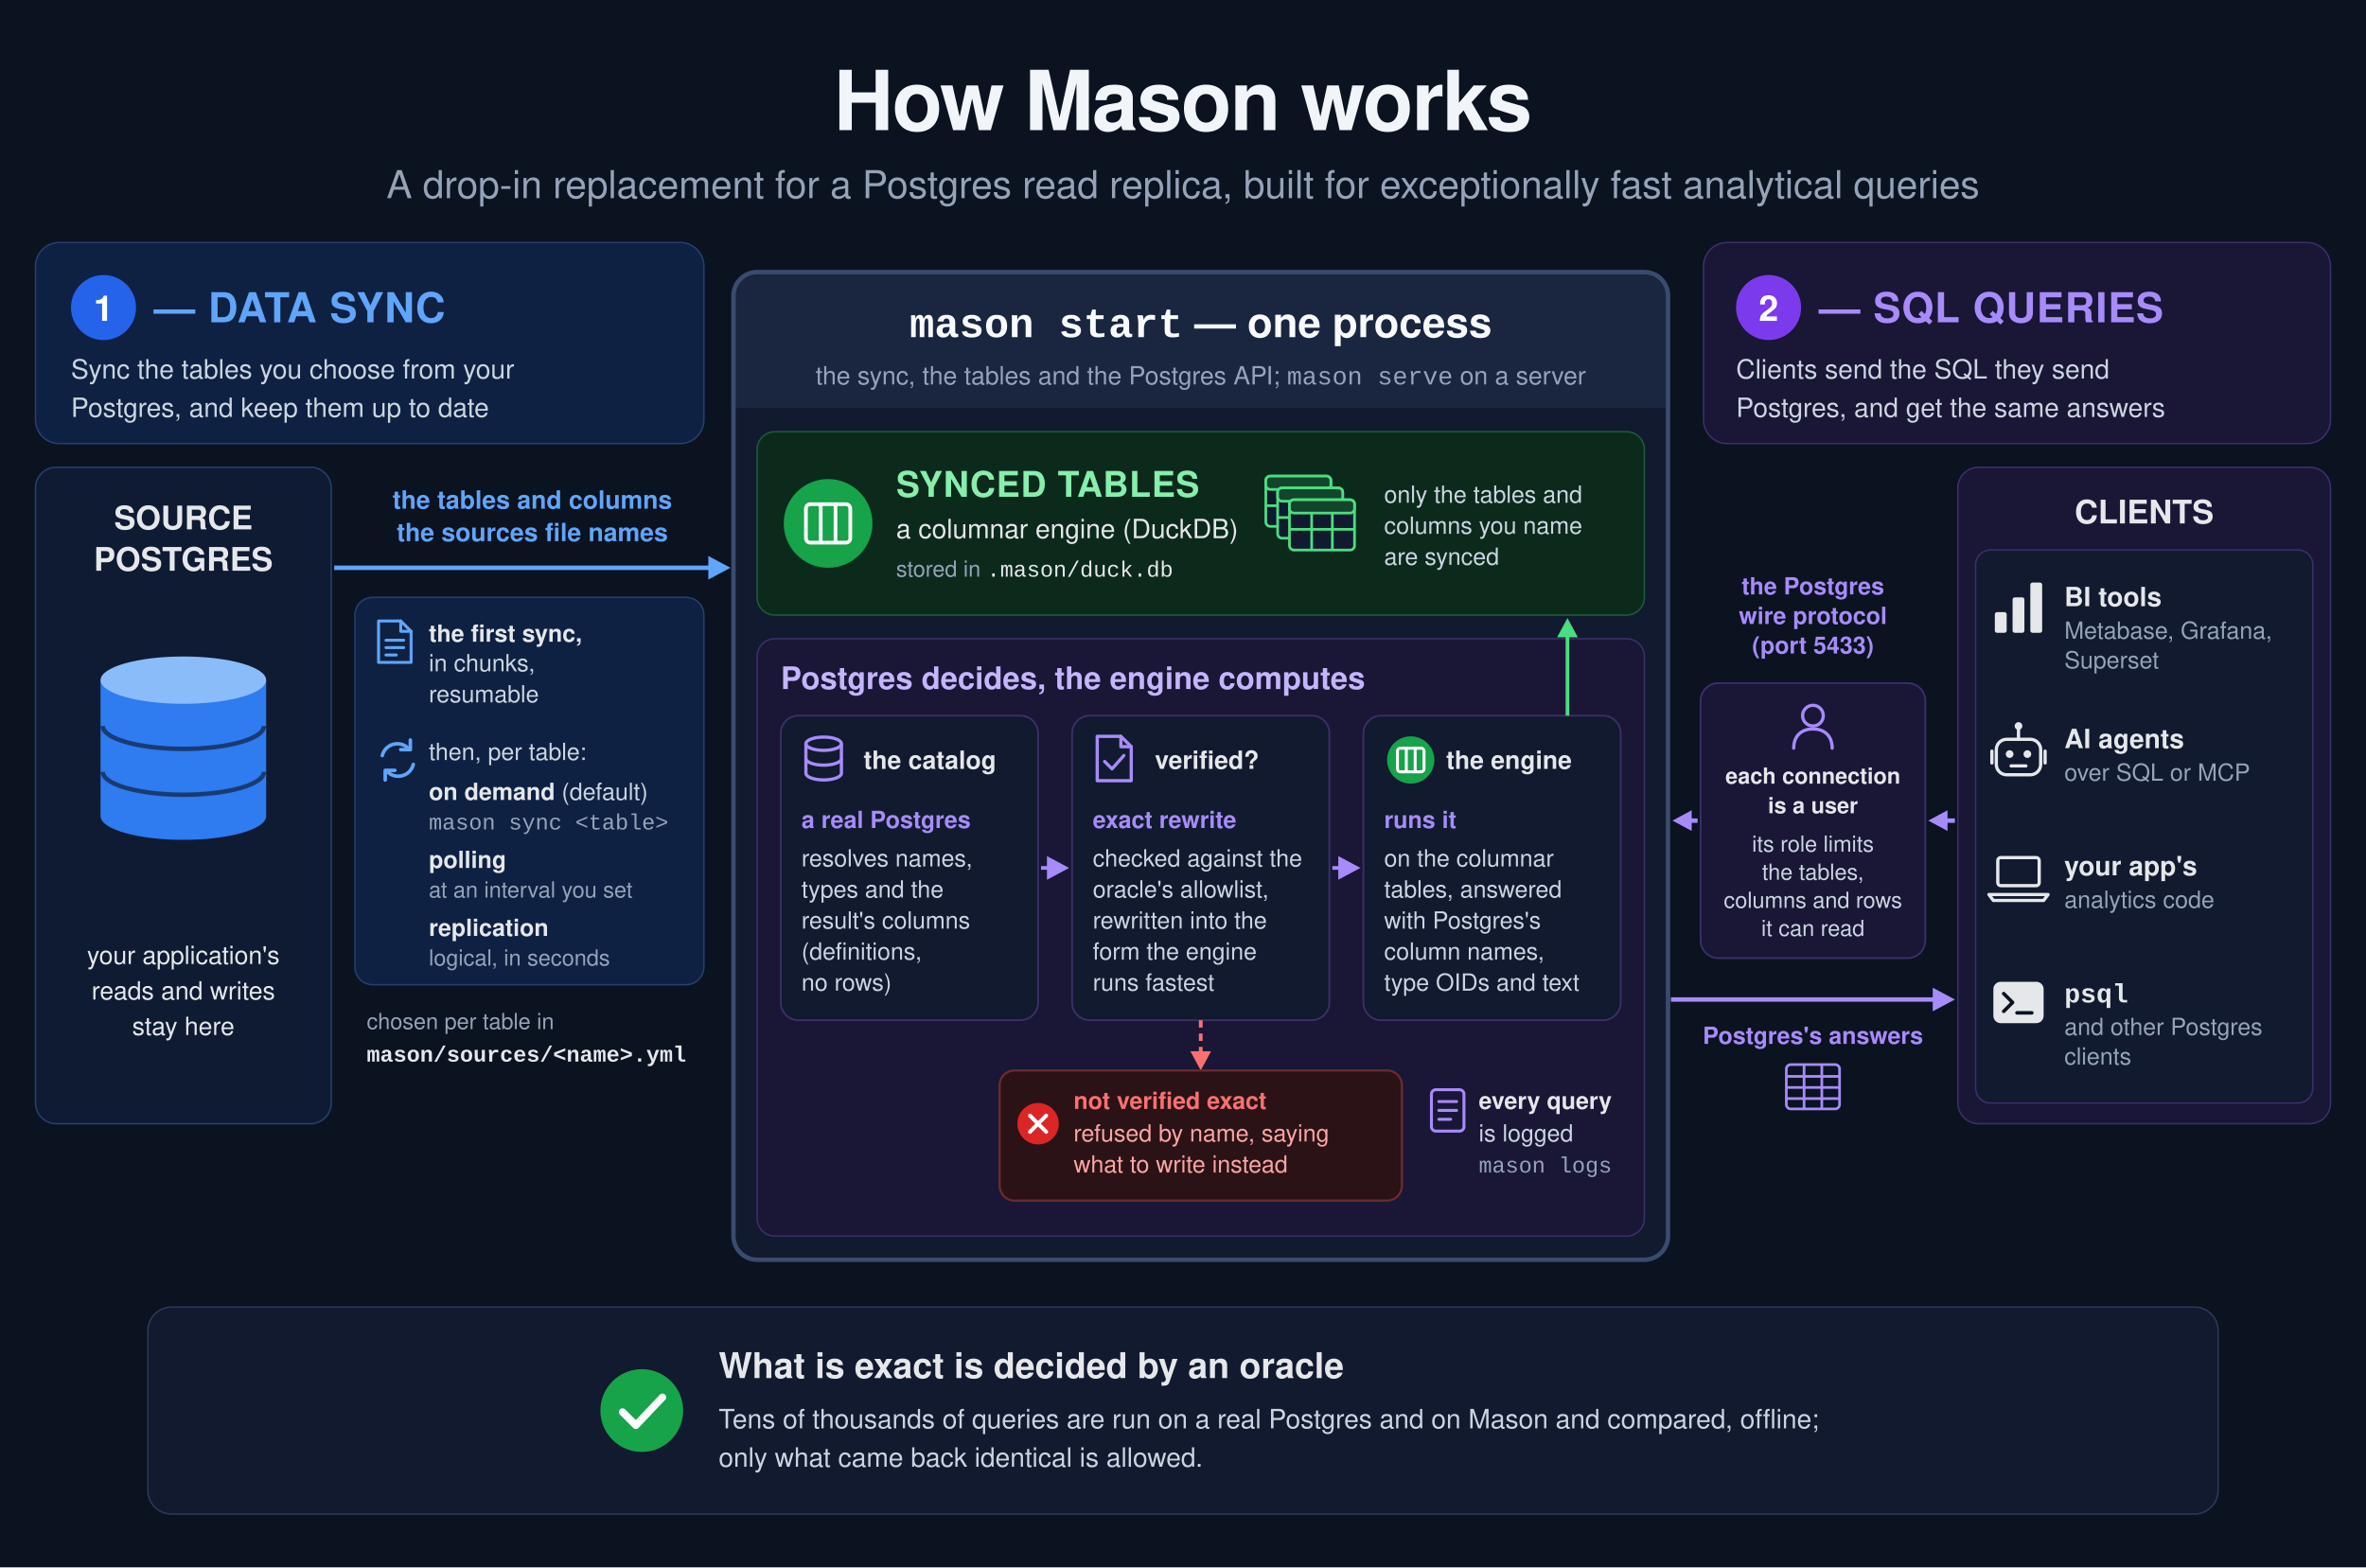
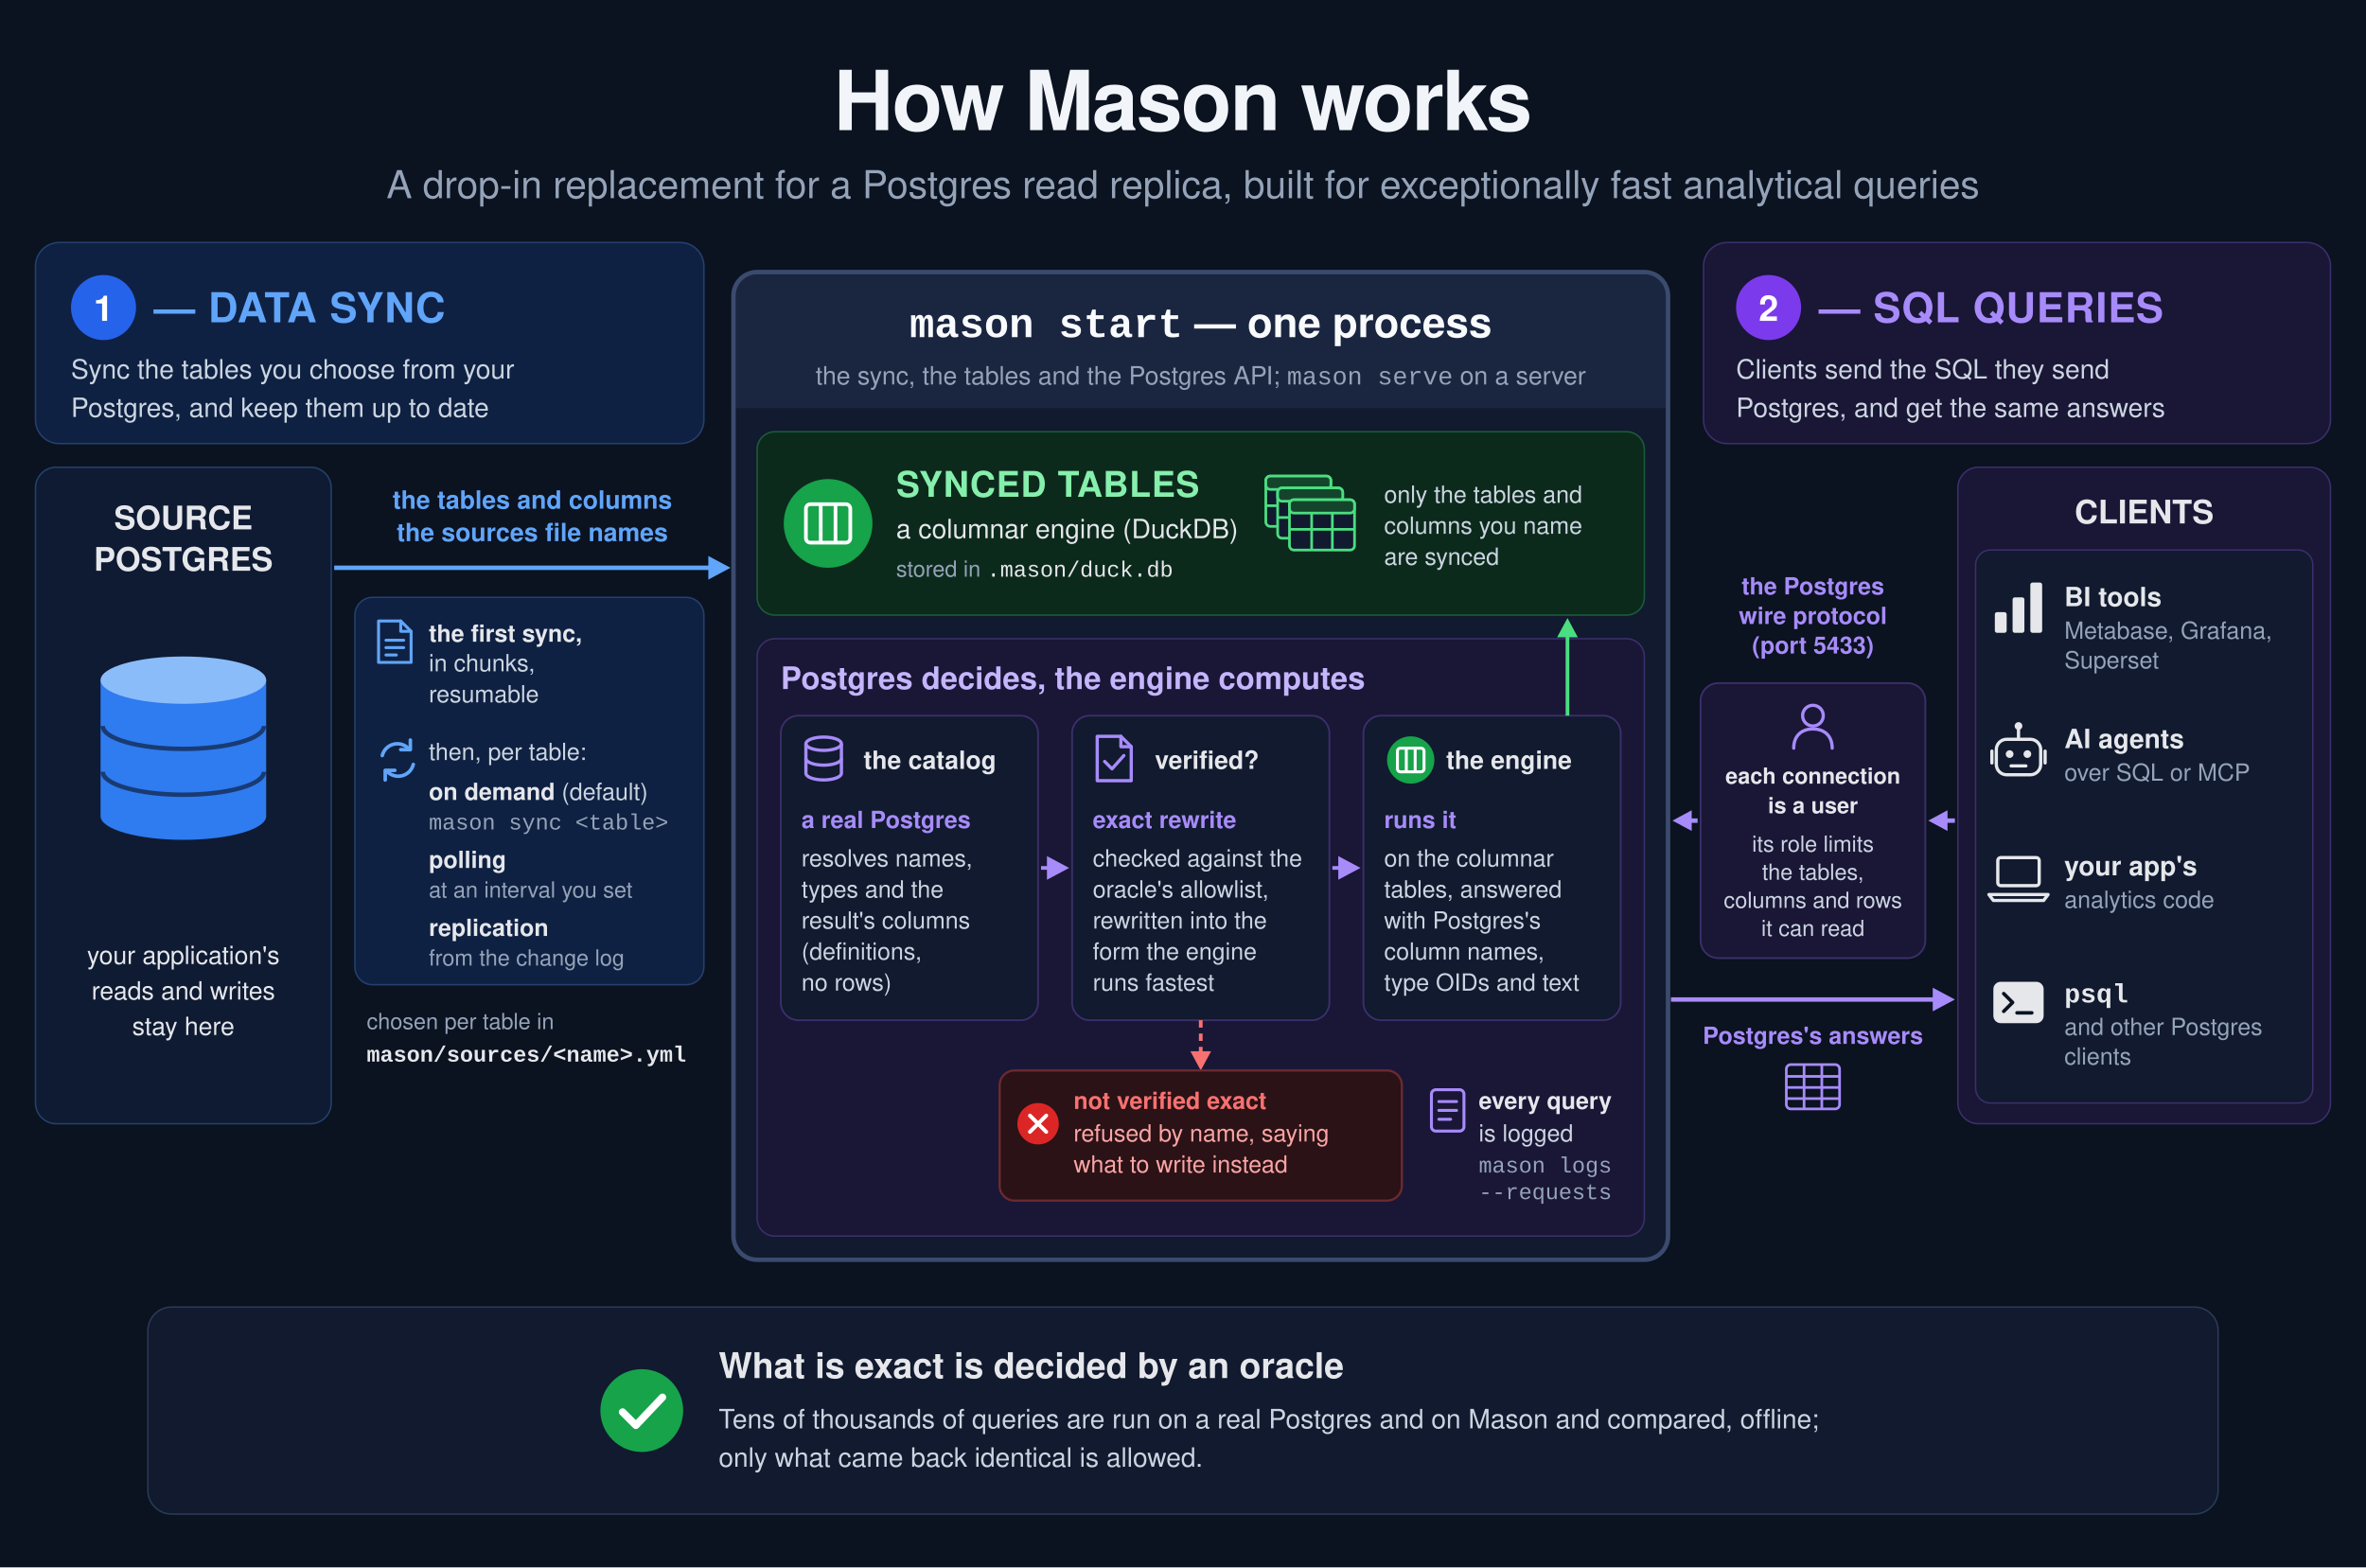
<svg xmlns="http://www.w3.org/2000/svg" version="1.1" width="1600" height="1060" viewBox="0 0 1600 1060" font-family="-apple-system, 'Segoe UI', Helvetica, Arial, sans-serif" role="img" aria-labelledby="title desc">
  <rect x="0" y="0" width="1600" height="1060" rx="0" fill="#0b1220" />
  <text x="800" y="88" font-size="56" fill="#f1f5f9" font-weight="800" text-anchor="middle" letter-spacing="-1">How Mason works</text>
  <text x="800" y="134" font-size="26" fill="#94a3b8" text-anchor="middle">A drop-in replacement for a Postgres read replica, built for exceptionally fast analytical queries</text>
  <rect x="24" y="164" width="452" height="136" rx="16" fill="#0f2142" stroke="#24406e" stroke-width="1" />
  <circle cx="70" cy="208" r="22" fill="#2563eb" />
  <text x="70" y="217" font-size="24" fill="#ffffff" font-weight="700" text-anchor="middle">1</text>
  <text x="104" y="218" font-size="28" fill="#60a5fa" font-weight="800" letter-spacing="0.5">— DATA SYNC</text>
  <text x="48" y="256" font-size="18" fill="#cbd5e1">Sync the tables you choose from your</text>
  <text x="48" y="282" font-size="18" fill="#cbd5e1">Postgres, and keep them up to date</text>
  <rect x="24" y="316" width="200" height="444" rx="14" fill="#0f1b33" stroke="#24406e" stroke-width="1" />
  <text x="124" y="358" font-size="22" fill="#e5e7eb" font-weight="800" text-anchor="middle">SOURCE</text>
  <text x="124" y="386" font-size="22" fill="#e5e7eb" font-weight="800" text-anchor="middle">POSTGRES</text>
  <path d="M68,460 V552 A56,16 0 0 0 180,552 V460 Z" fill="#2f7bf0" />
  <path d="M69.5,491 A54.5,15.5 0 0 0 178.5,491" fill="none" stroke="#0b1220" stroke-width="3" stroke-opacity="0.6" />
  <path d="M69.5,522 A54.5,15.5 0 0 0 178.5,522" fill="none" stroke="#0b1220" stroke-width="3" stroke-opacity="0.6" />
  <ellipse cx="124" cy="460" rx="56" ry="16" fill="#8bbcfa" />
  <text x="124" y="652" font-size="17" fill="#e5e7eb" text-anchor="middle">your application's</text>
  <text x="124" y="676" font-size="17" fill="#e5e7eb" text-anchor="middle">reads and writes</text>
  <text x="124" y="700" font-size="17" fill="#e5e7eb" text-anchor="middle">stay here</text>
  <text x="360" y="344" font-size="17" fill="#60a5fa" font-weight="700" text-anchor="middle">the tables and columns</text>
  <text x="360" y="366" font-size="17" fill="#60a5fa" font-weight="700" text-anchor="middle">the sources file names</text>
  <line x1="226" y1="384" x2="482" y2="384" stroke="#60a5fa" stroke-width="3" />
  <path d="M494,384 L479,376 L479,392 Z" fill="#60a5fa" />
  <rect x="240" y="404" width="236" height="262" rx="12" fill="#0f2142" stroke="#24406e" stroke-width="1" />
  <g transform="translate(256,420)" fill="none" stroke="#60a5fa" stroke-width="2" stroke-linejoin="round" stroke-linecap="round">
    <path d="M0,0 H15 L22,7 V28 H0 Z" />
    <path d="M15,0 V7 H22" />
    <line x1="5" y1="13" x2="17" y2="13" />
    <line x1="5" y1="18" x2="17" y2="18" />
    <line x1="5" y1="23" x2="12" y2="23" />
  </g>
  <text x="290" y="434" font-size="16" fill="#e5e7eb" font-weight="700">the first sync,</text>
  <text x="290" y="454" font-size="16" fill="#cbd5e1">in chunks,</text>
  <text x="290" y="475" font-size="16" fill="#cbd5e1">resumable</text>
  <g transform="translate(255,500)" fill="none" stroke="#60a5fa" stroke-width="2.4" stroke-linecap="round" stroke-linejoin="round">
    <path d="M3.5,11 A10.5,10.5 0 0 1 21.5,6.5" />
    <path d="M22.5,0.5 V7 H16" />
    <path d="M24.5,17 A10.5,10.5 0 0 1 6.5,21.5" />
    <path d="M5.5,27.5 V21 H12" />
  </g>
  <text x="290" y="514" font-size="16" fill="#cbd5e1">then, per table:</text>
  <text x="290" y="541" font-size="16" fill="#cbd5e1">
    <tspan font-weight="700" fill="#e5e7eb">on demand</tspan> (default)</text>
  <text x="290" y="561" font-size="15" fill="#94a3b8" font-family="ui-monospace, SFMono-Regular, Menlo, Consolas, 'Liberation Mono', monospace">mason sync &lt;table&gt;</text>
  <text x="290" y="587" font-size="16" fill="#e5e7eb" font-weight="700">polling</text>
  <text x="290" y="607" font-size="15" fill="#94a3b8">at an interval you set</text>
  <text x="290" y="633" font-size="16" fill="#e5e7eb" font-weight="700">replication</text>
-   <text x="290" y="653" font-size="15" fill="#94a3b8">logical, in seconds</text>
+   <text x="290" y="653" font-size="15" fill="#94a3b8">from the change log</text>
  <text x="248" y="696" font-size="15" fill="#94a3b8">chosen per table in</text>
  <text x="248" y="718" font-size="15" fill="#e5e7eb" font-weight="600" font-family="ui-monospace, SFMono-Regular, Menlo, Consolas, 'Liberation Mono', monospace">mason/sources/&lt;name&gt;.yml</text>
  <rect x="496" y="184" width="632" height="668" rx="16" fill="#111a2e" />
  <path d="M496,276 V200 A16,16 0 0 1 512,184 H1112 A16,16 0 0 1 1128,200 V276 Z" fill="#1a2540" />
  <rect x="496" y="184" width="632" height="668" rx="16" fill="none" stroke="#3b4b6e" stroke-width="3" />
  <text x="812" y="228" font-size="28" fill="#f8fafc" font-weight="800" text-anchor="middle">
    <tspan font-family="ui-monospace, SFMono-Regular, Menlo, Consolas, 'Liberation Mono', monospace" font-weight="700">mason start</tspan> — one process</text>
  <text x="812" y="260" font-size="17" fill="#94a3b8" text-anchor="middle">the sync, the tables and the Postgres API; <tspan font-family="ui-monospace, SFMono-Regular, Menlo, Consolas, 'Liberation Mono', monospace">mason serve</tspan> on a server</text>
  <rect x="512" y="292" width="600" height="124" rx="12" fill="#0c2a1c" stroke="#1d5a3a" stroke-width="1" />
  <circle cx="560" cy="354" r="30" fill="#16a34a" />
  <g fill="none" stroke="#ffffff" stroke-width="2.5" stroke-linejoin="round">
    <rect x="545" y="341" width="30" height="26" rx="3" />
    <line x1="555" y1="341" x2="555" y2="367" />
    <line x1="565" y1="341" x2="565" y2="367" />
  </g>
  <text x="606" y="336" font-size="24" fill="#86efac" font-weight="800" letter-spacing="0.5">SYNCED TABLES</text>
  <text x="606" y="364" font-size="18" fill="#e5e7eb">a columnar engine (DuckDB)</text>
  <text x="606" y="390" font-size="15" fill="#94a3b8">stored in <tspan font-family="ui-monospace, SFMono-Regular, Menlo, Consolas, 'Liberation Mono', monospace" fill="#e5e7eb">.mason/duck.db</tspan>
  </text>
  <g fill="none" stroke="#4ade80" stroke-width="1.8" stroke-linejoin="round">
    <rect x="856" y="322" width="44" height="34" rx="3" fill="#111a2e" />
    <rect x="856" y="322" width="44" height="9" rx="3" fill="#14452c" />
    <line x1="856" y1="342" x2="900" y2="342" />
    <line x1="871" y1="331" x2="871" y2="356" />
    <line x1="885" y1="331" x2="885" y2="356" />
  </g>
  <g fill="none" stroke="#4ade80" stroke-width="1.8" stroke-linejoin="round">
    <rect x="864" y="330" width="44" height="34" rx="3" fill="#111a2e" />
    <rect x="864" y="330" width="44" height="9" rx="3" fill="#14452c" />
    <line x1="864" y1="350" x2="908" y2="350" />
    <line x1="879" y1="339" x2="879" y2="364" />
    <line x1="893" y1="339" x2="893" y2="364" />
  </g>
  <g fill="none" stroke="#4ade80" stroke-width="1.8" stroke-linejoin="round">
    <rect x="872" y="338" width="44" height="34" rx="3" fill="#111a2e" />
    <rect x="872" y="338" width="44" height="9" rx="3" fill="#14452c" />
    <line x1="872" y1="358" x2="916" y2="358" />
    <line x1="887" y1="347" x2="887" y2="372" />
    <line x1="901" y1="347" x2="901" y2="372" />
  </g>
  <text x="936" y="340" font-size="16" fill="#cbd5e1">only the tables and</text>
  <text x="936" y="361" font-size="16" fill="#cbd5e1">columns you name</text>
  <text x="936" y="382" font-size="16" fill="#cbd5e1">are synced</text>
  <rect x="512" y="432" width="600" height="404" rx="12" fill="#1a1636" stroke="#3b2f6b" stroke-width="1" />
  <text x="528" y="466" font-size="21" fill="#c4b5fd" font-weight="800">Postgres decides, the engine computes</text>
  <rect x="528" y="484" width="174" height="206" rx="12" fill="#111a2e" stroke="#3b2f6b" stroke-width="1.2" />
  <rect x="725" y="484" width="174" height="206" rx="12" fill="#111a2e" stroke="#3b2f6b" stroke-width="1.2" />
  <rect x="922" y="484" width="174" height="206" rx="12" fill="#111a2e" stroke="#3b2f6b" stroke-width="1.2" />
  <g transform="translate(544,498)" fill="none" stroke="#a78bfa" stroke-width="2.2">
    <ellipse cx="13" cy="5" rx="12" ry="4.5" />
    <path d="M1,5 V25 A12,4.5 0 0 0 25,25 V5" />
    <path d="M1,15 A12,4.5 0 0 0 25,15" />
  </g>
  <text x="584" y="520" font-size="17" fill="#e5e7eb" font-weight="800">the catalog</text>
  <text x="542" y="560" font-size="16" fill="#a78bfa" font-weight="700">a real Postgres</text>
  <text x="542" y="586" font-size="16" fill="#cbd5e1">resolves names,</text>
  <text x="542" y="607" font-size="16" fill="#cbd5e1">types and the</text>
  <text x="542" y="628" font-size="16" fill="#cbd5e1">result's columns</text>
  <text x="542" y="649" font-size="16" fill="#cbd5e1">(definitions,</text>
  <text x="542" y="670" font-size="16" fill="#cbd5e1">no rows)</text>
  <g transform="translate(742,498)" fill="none" stroke="#a78bfa" stroke-width="2.2" stroke-linejoin="round" stroke-linecap="round">
    <path d="M0,0 H16 L23,7 V30 H0 Z" />
    <path d="M16,0 V7 H23" />
    <path d="M5,17 L10,22 L18,13" />
  </g>
  <text x="781" y="520" font-size="17" fill="#e5e7eb" font-weight="800">verified?</text>
  <text x="739" y="560" font-size="16" fill="#a78bfa" font-weight="700">exact rewrite</text>
  <text x="739" y="586" font-size="16" fill="#cbd5e1">checked against the</text>
  <text x="739" y="607" font-size="16" fill="#cbd5e1">oracle's allowlist,</text>
  <text x="739" y="628" font-size="16" fill="#cbd5e1">rewritten into the</text>
  <text x="739" y="649" font-size="16" fill="#cbd5e1">form the engine</text>
  <text x="739" y="670" font-size="16" fill="#cbd5e1">runs fastest</text>
  <circle cx="954" cy="514" r="16" fill="#16a34a" />
  <g fill="none" stroke="#ffffff" stroke-width="2" stroke-linejoin="round">
    <rect x="945" y="506" width="18" height="16" rx="2" />
    <line x1="951" y1="506" x2="951" y2="522" />
    <line x1="957" y1="506" x2="957" y2="522" />
  </g>
  <text x="978" y="520" font-size="17" fill="#e5e7eb" font-weight="800">the engine</text>
  <text x="936" y="560" font-size="16" fill="#a78bfa" font-weight="700">runs it</text>
  <text x="936" y="586" font-size="16" fill="#cbd5e1">on the columnar</text>
  <text x="936" y="607" font-size="16" fill="#cbd5e1">tables, answered</text>
  <text x="936" y="628" font-size="16" fill="#cbd5e1">with Postgres's</text>
  <text x="936" y="649" font-size="16" fill="#cbd5e1">column names,</text>
  <text x="936" y="670" font-size="16" fill="#cbd5e1">type OIDs and text</text>
  <line x1="704" y1="587" x2="712" y2="587" stroke="#a78bfa" stroke-width="2.5" />
  <path d="M723,587 L708,579 L708,595 Z" fill="#a78bfa" />
  <line x1="901" y1="587" x2="909" y2="587" stroke="#a78bfa" stroke-width="2.5" />
  <path d="M920,587 L905,579 L905,595 Z" fill="#a78bfa" />
  <line x1="1060" y1="484" x2="1060" y2="428" stroke="#4ade80" stroke-width="2.5" />
  <path d="M1060,418 L1053,431 L1067,431 Z" fill="#4ade80" />
  <line x1="812" y1="690" x2="812" y2="714" stroke="#f87171" stroke-width="2.5" stroke-dasharray="5 4" />
  <path d="M812,724 L805,711 L819,711 Z" fill="#f87171" />
  <rect x="676" y="724" width="272" height="88" rx="10" fill="#2a1216" stroke="#6b2a2f" stroke-width="1.5" />
  <circle cx="702" cy="760" r="14" fill="#dc2626" />
  <path d="M696.5,754.5 L707.5,765.5 M707.5,754.5 L696.5,765.5" stroke="#ffffff" stroke-width="2.6" stroke-linecap="round" />
  <text x="726" y="750" font-size="16" fill="#f87171" font-weight="800">not verified exact</text>
  <text x="726" y="772" font-size="16" fill="#fca5a5">refused by name, saying</text>
  <text x="726" y="793" font-size="16" fill="#fca5a5">what to write instead</text>
  <g transform="translate(968,737)" fill="none" stroke="#a78bfa" stroke-width="2" stroke-linejoin="round" stroke-linecap="round">
    <rect x="0" y="0" width="22" height="28" rx="3" />
    <line x1="5" y1="8" x2="17" y2="8" />
    <line x1="5" y1="14" x2="17" y2="14" />
    <line x1="5" y1="20" x2="13" y2="20" />
  </g>
  <text x="1000" y="750" font-size="16" fill="#e5e7eb" font-weight="800">every query</text>
  <text x="1000" y="772" font-size="16" fill="#cbd5e1">is logged</text>
  <text x="1000" y="793" font-size="15" fill="#94a3b8" font-family="ui-monospace, SFMono-Regular, Menlo, Consolas, 'Liberation Mono', monospace">mason logs</text>
+   <text x="1000" y="811" font-size="15" fill="#94a3b8" font-family="ui-monospace, SFMono-Regular, Menlo, Consolas, 'Liberation Mono', monospace">--requests</text>
  <rect x="1152" y="164" width="424" height="136" rx="16" fill="#1a1636" stroke="#3b2f6b" stroke-width="1" />
  <circle cx="1196" cy="208" r="22" fill="#7c3aed" />
  <text x="1196" y="217" font-size="24" fill="#ffffff" font-weight="700" text-anchor="middle">2</text>
  <text x="1230" y="218" font-size="28" fill="#a78bfa" font-weight="800" letter-spacing="0.5">— SQL QUERIES</text>
  <text x="1174" y="256" font-size="18" fill="#cbd5e1">Clients send the SQL they send</text>
  <text x="1174" y="282" font-size="18" fill="#cbd5e1">Postgres, and get the same answers</text>
  <text x="1226" y="402" font-size="16" fill="#a78bfa" font-weight="700" text-anchor="middle">the Postgres</text>
  <text x="1226" y="422" font-size="16" fill="#a78bfa" font-weight="700" text-anchor="middle">wire protocol</text>
  <text x="1226" y="442" font-size="16" fill="#a78bfa" font-weight="700" text-anchor="middle">(port 5433)</text>
  <rect x="1150" y="462" width="152" height="186" rx="12" fill="#1a1636" stroke="#3b2f6b" stroke-width="1.2" />
  <g transform="translate(1213,476)" fill="none" stroke="#a78bfa" stroke-width="2.2" stroke-linecap="round" stroke-linejoin="round">
    <circle cx="13" cy="8" r="7" />
    <path d="M0,30 C0,21 6,17 13,17 C20,17 26,21 26,30" />
  </g>
  <text x="1226" y="530" font-size="15" fill="#e5e7eb" font-weight="800" text-anchor="middle">each connection</text>
  <text x="1226" y="550" font-size="15" fill="#e5e7eb" font-weight="800" text-anchor="middle">is a user</text>
  <text x="1226" y="576" font-size="15" fill="#cbd5e1" text-anchor="middle">its role limits</text>
  <text x="1226" y="595" font-size="15" fill="#cbd5e1" text-anchor="middle">the tables,</text>
  <text x="1226" y="614" font-size="15" fill="#cbd5e1" text-anchor="middle">columns and rows</text>
  <text x="1226" y="633" font-size="15" fill="#cbd5e1" text-anchor="middle">it can read</text>
  <line x1="1322" y1="555" x2="1314" y2="555" stroke="#a78bfa" stroke-width="3" />
  <path d="M1304,555 L1317,548 L1317,562 Z" fill="#a78bfa" />
  <line x1="1148" y1="555" x2="1142" y2="555" stroke="#a78bfa" stroke-width="3" />
  <path d="M1131,555 L1144,548 L1144,562 Z" fill="#a78bfa" />
  <line x1="1130" y1="676" x2="1310" y2="676" stroke="#a78bfa" stroke-width="3" />
  <path d="M1322,676 L1307,668 L1307,684 Z" fill="#a78bfa" />
  <text x="1226" y="706" font-size="16" fill="#a78bfa" font-weight="700" text-anchor="middle">Postgres's answers</text>
  <g transform="translate(1208,720)" fill="none" stroke="#a78bfa" stroke-width="1.8" stroke-linejoin="round">
    <rect x="0" y="0" width="36" height="30" rx="3" />
    <line x1="0" y1="8" x2="36" y2="8" />
    <line x1="0" y1="15.5" x2="36" y2="15.5" />
    <line x1="0" y1="23" x2="36" y2="23" />
    <line x1="12" y1="0" x2="12" y2="30" />
    <line x1="24" y1="0" x2="24" y2="30" />
  </g>
  <rect x="1324" y="316" width="252" height="444" rx="14" fill="#1a1636" stroke="#3b2f6b" stroke-width="1" />
  <text x="1450" y="354" font-size="22" fill="#e5e7eb" font-weight="800" text-anchor="middle">CLIENTS</text>
  <rect x="1336" y="372" width="228" height="374" rx="10" fill="#111a2e" stroke="#3b2f6b" stroke-width="1" />
  <g fill="#e5e7eb">
    <rect x="1349" y="414" width="8" height="14" rx="1.5" />
    <rect x="1361" y="404" width="8" height="24" rx="1.5" />
    <rect x="1373" y="394" width="8" height="34" rx="1.5" />
  </g>
  <text x="1396" y="410" font-size="18" fill="#e5e7eb" font-weight="700">BI tools</text>
  <text x="1396" y="432" font-size="16" fill="#94a3b8">Metabase, Grafana,</text>
  <text x="1396" y="452" font-size="16" fill="#94a3b8">Superset</text>
  <g fill="none" stroke="#e5e7eb" stroke-width="2.2" stroke-linecap="round" stroke-linejoin="round">
    <rect x="1350" y="500" width="30" height="24" rx="7" />
    <line x1="1365" y1="500" x2="1365" y2="493" />
    <line x1="1347" y1="508" x2="1347" y2="516" />
    <line x1="1383" y1="508" x2="1383" y2="516" />
    <line x1="1360" y1="518" x2="1370" y2="518" />
  </g>
  <g fill="#e5e7eb">
    <circle cx="1365" cy="491" r="2.6" />
    <circle cx="1359" cy="510" r="2.6" />
    <circle cx="1371" cy="510" r="2.6" />
  </g>
  <text x="1396" y="506" font-size="18" fill="#e5e7eb" font-weight="700">AI agents</text>
  <text x="1396" y="528" font-size="16" fill="#94a3b8">over SQL or MCP</text>
  <g fill="none" stroke="#e5e7eb" stroke-width="2.2" stroke-linejoin="round" stroke-linecap="round">
    <rect x="1351" y="580" width="28" height="19" rx="2" />
    <path d="M1345,605 H1385 L1382,609 H1348 Z" />
  </g>
  <text x="1396" y="592" font-size="18" fill="#e5e7eb" font-weight="700">your app's</text>
  <text x="1396" y="614" font-size="16" fill="#94a3b8">analytics code</text>
  <rect x="1348" y="664" width="34" height="28" rx="5" fill="#e5e7eb" />
  <path d="M1355,672 L1361,678 L1355,684" fill="none" stroke="#0b1220" stroke-width="2.4" stroke-linecap="round" stroke-linejoin="round" />
  <line x1="1364" y1="685" x2="1374" y2="685" stroke="#0b1220" stroke-width="2.4" stroke-linecap="round" />
  <text x="1396" y="678" font-size="18" fill="#e5e7eb" font-weight="700" font-family="ui-monospace, SFMono-Regular, Menlo, Consolas, 'Liberation Mono', monospace">psql</text>
  <text x="1396" y="700" font-size="16" fill="#94a3b8">and other Postgres</text>
  <text x="1396" y="720" font-size="16" fill="#94a3b8">clients</text>
  <rect x="100" y="884" width="1400" height="140" rx="16" fill="#111a2e" stroke="#2a3a57" stroke-width="1" />
  <circle cx="434" cy="954" r="28" fill="#16a34a" />
  <path d="M421,955 L430,964 L448,945" fill="none" stroke="#ffffff" stroke-width="5" stroke-linecap="round" stroke-linejoin="round" />
  <text x="486" y="932" font-size="24" fill="#e5e7eb" font-weight="800">What is exact is decided by an oracle</text>
  <text x="486" y="966" font-size="18" fill="#cbd5e1">Tens of thousands of queries are run on a real Postgres and on Mason and compared, offline;</text>
  <text x="486" y="992" font-size="18" fill="#cbd5e1">only what came back identical is allowed.</text>
</svg>
